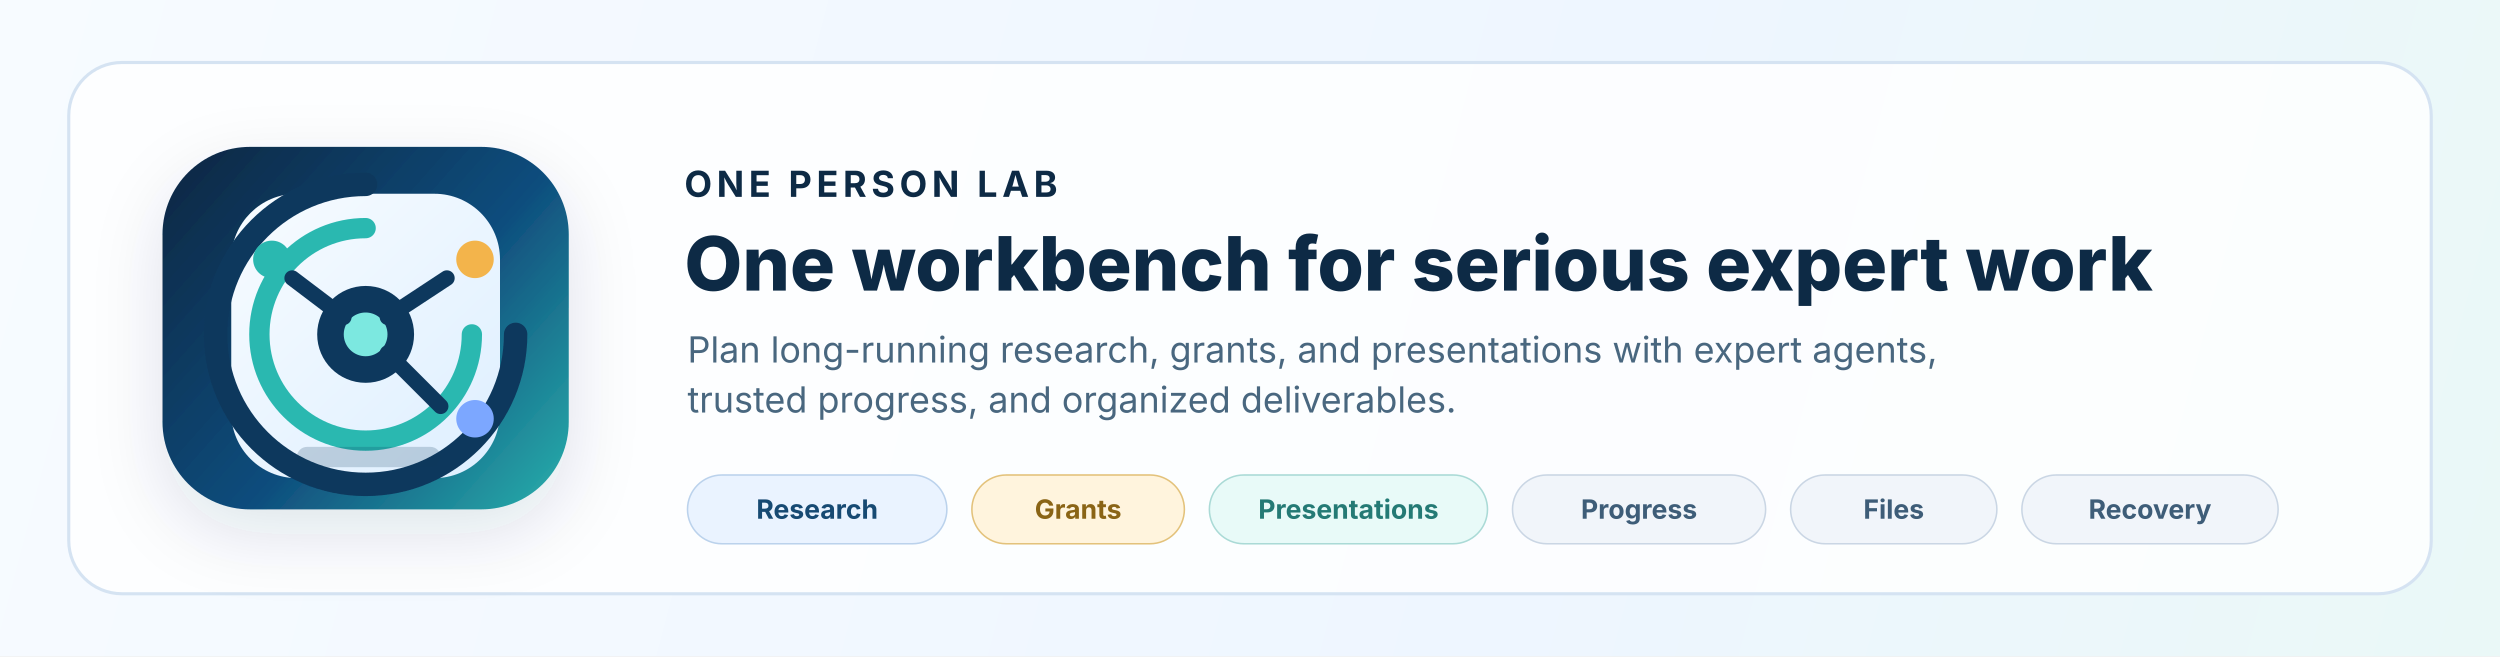
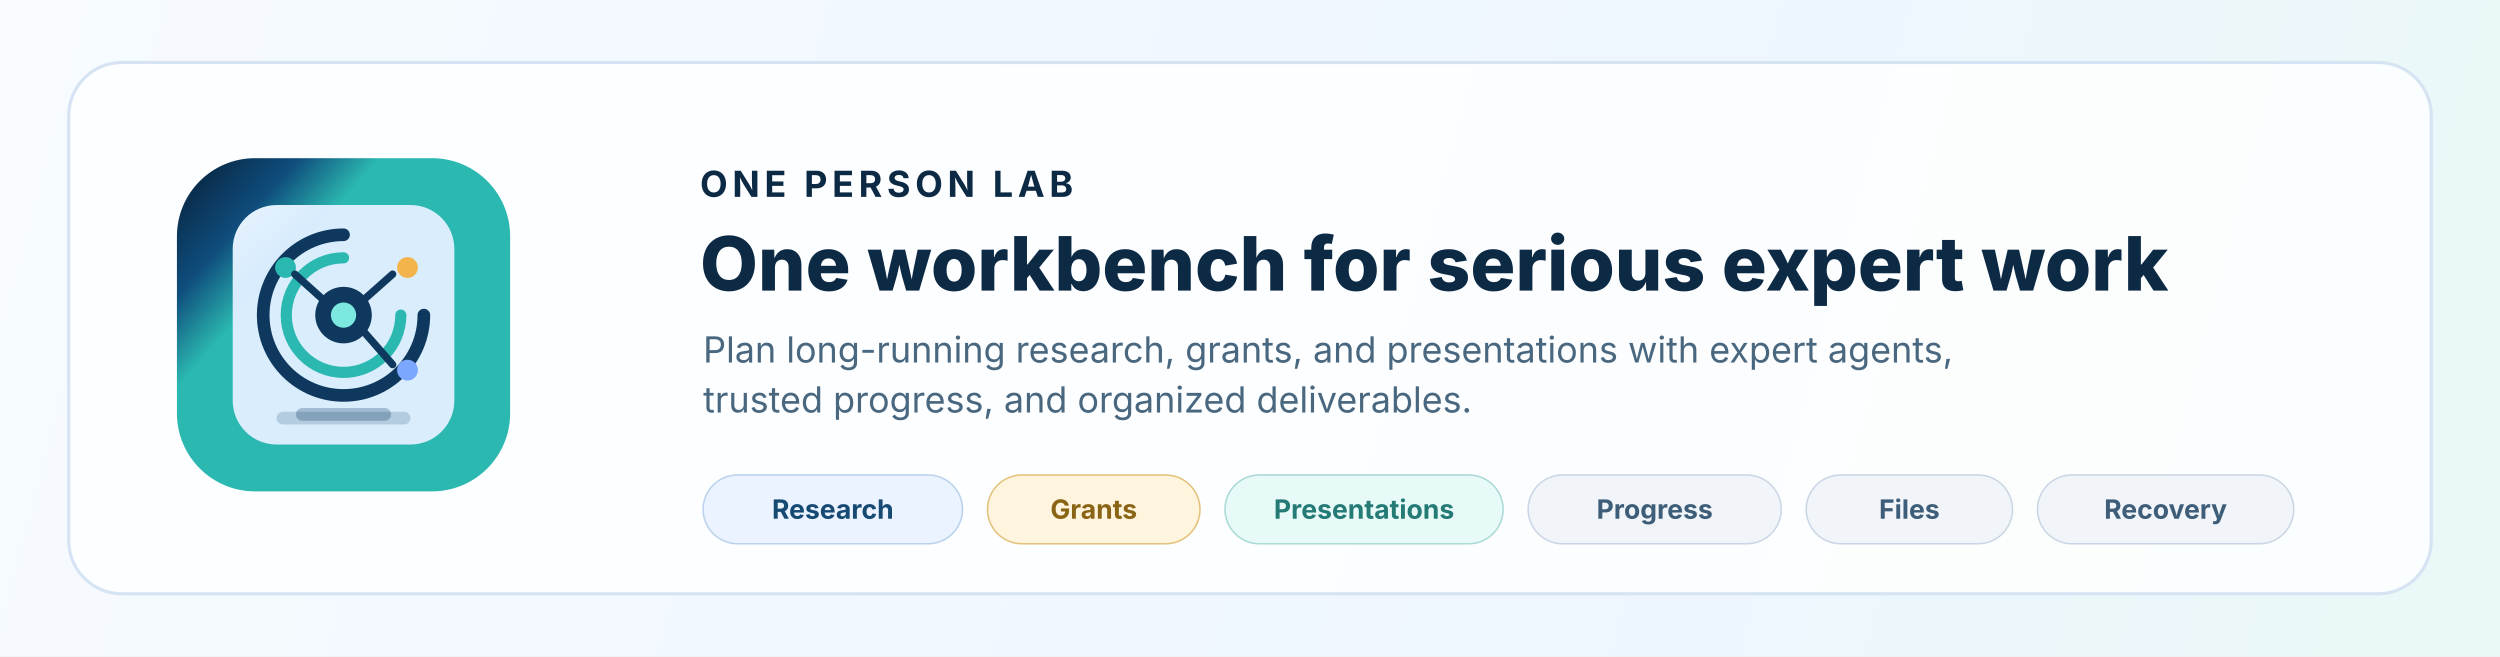
<svg xmlns="http://www.w3.org/2000/svg" width="1600" height="420" viewBox="0 0 1600 420" fill="none" role="img" aria-label="One Person Lab banner">
  <defs>
    <linearGradient id="banner-bg" x1="0" y1="0" x2="1600" y2="420" gradientUnits="userSpaceOnUse">
      <stop offset="0" stop-color="#F7FBFF" />
      <stop offset="0.62" stop-color="#EEF6FF" />
      <stop offset="1" stop-color="#EAF8F7" />
    </linearGradient>
    <linearGradient id="icon-bg" x1="92" y1="86" x2="372" y2="334" gradientUnits="userSpaceOnUse">
      <stop offset="0" stop-color="#08233D" />
      <stop offset="0.56" stop-color="#0F4D7D" />
      <stop offset="1" stop-color="#2BB8B0" />
    </linearGradient>
    <linearGradient id="icon-card" x1="142" y1="122" x2="326" y2="318" gradientUnits="userSpaceOnUse">
      <stop offset="0" stop-color="#F8FCFF" />
      <stop offset="1" stop-color="#DCEEFF" />
    </linearGradient>
    <filter id="soft-shadow" x="-40" y="-40" width="1680" height="500" filterUnits="userSpaceOnUse" color-interpolation-filters="sRGB">
      <feDropShadow dx="0" dy="16" stdDeviation="22" flood-color="#173A5D" flood-opacity="0.12" />
    </filter>
  </defs>
  <rect width="1600" height="420" fill="url(#banner-bg)" />
  <rect x="44" y="40" width="1512" height="340" rx="34" fill="#FFFFFF" fill-opacity="0.82" stroke="#D5E3F2" stroke-width="2" />
-   <g filter="url(#soft-shadow)">
-     <rect x="104" y="94" width="260" height="232" rx="56" fill="url(#icon-bg)" />
-     <rect x="148" y="124" width="172" height="182" rx="42" fill="url(#icon-card)" />
-     <path d="M234 142C180.981 142 138 184.981 138 238C138 291.019 180.981 334 234 334C287.019 334 330 291.019 330 238" transform="translate(0 -24)" stroke="#0E385D" stroke-width="15" stroke-linecap="round" />
-     <path d="M234 170C196.445 170 166 200.445 166 238C166 275.555 196.445 306 234 306C271.555 306 302 275.555 302 238" transform="translate(0 -24)" stroke="#2BB8B0" stroke-width="13" stroke-linecap="round" />
-     <circle cx="234" cy="214" r="31" fill="#0E385D" />
-     <circle cx="234" cy="214" r="14" fill="#7CE8E0" />
-     <circle cx="174" cy="166" r="12" fill="#2BB8B0" />
-     <circle cx="304" cy="166" r="12" fill="#F3B44B" />
-     <circle cx="304" cy="268" r="12" fill="#7CA7FF" />
-     <path d="M187 178L220 203" stroke="#0E385D" stroke-width="10" stroke-linecap="round" />
-     <path d="M286 178L248 203" stroke="#0E385D" stroke-width="10" stroke-linecap="round" />
-     <path d="M282 260L248 226" stroke="#0E385D" stroke-width="10" stroke-linecap="round" />
-     <rect x="190" y="286" width="92" height="13" rx="6.5" fill="#0E385D" fill-opacity="0.20" />
+   <g transform="translate(98 86) scale(0.238)">
+     <rect x="64" y="64" width="896" height="896" rx="210" fill="url(#icon-bg)" />
+     <rect x="214" y="190" width="596" height="644" rx="118" fill="url(#icon-card)" fill-opacity="0.98" />
+     <path d="M512 270C392.706 270 296 366.706 296 486C296 605.294 392.706 702 512 702C631.294 702 728 605.294 728 486" stroke="#0E385D" stroke-width="34" stroke-linecap="round" />
+     <path d="M512 332C426.948 332 358 400.948 358 486C358 571.052 426.948 640 512 640C597.052 640 666 571.052 666 486" stroke="#2BB8B0" stroke-width="30" stroke-linecap="round" />
+     <circle cx="512" cy="486" r="76" fill="#0E385D" />
+     <circle cx="512" cy="486" r="34" fill="#7CE8E0" />
+     <rect x="332" y="746" width="360" height="34" rx="17" fill="#0E385D" fill-opacity="0.18" />
+     <rect x="384" y="736" width="256" height="34" rx="17" fill="#0E385D" fill-opacity="0.28" />
+     <circle cx="356" cy="358" r="28" fill="#2BB8B0" />
+     <circle cx="684" cy="358" r="28" fill="#F3B44B" />
+     <circle cx="684" cy="634" r="28" fill="#7CA7FF" />
+     <path d="M381 376L459 446" stroke="#0E385D" stroke-width="20" stroke-linecap="round" />
+     <path d="M644 376L565 446" stroke="#0E385D" stroke-width="20" stroke-linecap="round" />
+     <path d="M644 619L566 530" stroke="#0E385D" stroke-width="20" stroke-linecap="round" />
  </g>
-   <text x="438" y="126" fill="#0D2A45" font-family="Inter, Avenir Next, Helvetica, Arial, sans-serif" font-size="23" font-weight="700" letter-spacing="3">ONE PERSON LAB</text>
-   <text x="438" y="186" fill="#0D2A45" font-family="Inter, Avenir Next, Helvetica, Arial, sans-serif" font-size="48" font-weight="800">One workbench for serious expert work</text>
-   <text x="440" y="232" fill="#49677F" font-family="Inter, Avenir Next, Helvetica, Arial, sans-serif" font-size="23">Plan long-running research, grants, and presentations with expert agents,</text>
-   <text x="440" y="264" fill="#49677F" font-family="Inter, Avenir Next, Helvetica, Arial, sans-serif" font-size="23">trusted progress, and organized deliverables.</text>
+   <text x="448" y="126" fill="#0D2A45" font-family="Inter, Avenir Next, Helvetica, Arial, sans-serif" font-size="23" font-weight="700" letter-spacing="3">ONE PERSON LAB</text>
+   <text x="448" y="186" fill="#0D2A45" font-family="Inter, Avenir Next, Helvetica, Arial, sans-serif" font-size="48" font-weight="800">One workbench for serious expert work</text>
+   <text x="450" y="232" fill="#49677F" font-family="Inter, Avenir Next, Helvetica, Arial, sans-serif" font-size="23">Plan long-running research, grants, and presentations with expert agents,</text>
+   <text x="450" y="264" fill="#49677F" font-family="Inter, Avenir Next, Helvetica, Arial, sans-serif" font-size="23">trusted progress, and organized deliverables.</text>
  <g font-family="Inter, Avenir Next, Helvetica, Arial, sans-serif" font-size="17" font-weight="700">
-     <rect x="440" y="304" width="166" height="44" rx="22" fill="#EAF3FF" stroke="#BBD2EC" />
-     <text x="523" y="332" text-anchor="middle" fill="#174A73">Research</text>
-     <rect x="622" y="304" width="136" height="44" rx="22" fill="#FFF4DD" stroke="#E3C27B" />
-     <text x="690" y="332" text-anchor="middle" fill="#8A6415">Grants</text>
-     <rect x="774" y="304" width="178" height="44" rx="22" fill="#E8FAF8" stroke="#AADAD6" />
-     <text x="863" y="332" text-anchor="middle" fill="#247A75">Presentations</text>
-     <rect x="968" y="304" width="162" height="44" rx="22" fill="#F1F5FA" stroke="#CAD6E4" />
-     <text x="1049" y="332" text-anchor="middle" fill="#3E5D78">Progress</text>
-     <rect x="1146" y="304" width="132" height="44" rx="22" fill="#F1F5FA" stroke="#CAD6E4" />
-     <text x="1212" y="332" text-anchor="middle" fill="#3E5D78">Files</text>
-     <rect x="1294" y="304" width="164" height="44" rx="22" fill="#F1F5FA" stroke="#CAD6E4" />
-     <text x="1376" y="332" text-anchor="middle" fill="#3E5D78">Recovery</text>
+     <rect x="450" y="304" width="166" height="44" rx="22" fill="#EAF3FF" stroke="#BBD2EC" />
+     <text x="533" y="332" text-anchor="middle" fill="#174A73">Research</text>
+     <rect x="632" y="304" width="136" height="44" rx="22" fill="#FFF4DD" stroke="#E3C27B" />
+     <text x="700" y="332" text-anchor="middle" fill="#8A6415">Grants</text>
+     <rect x="784" y="304" width="178" height="44" rx="22" fill="#E8FAF8" stroke="#AADAD6" />
+     <text x="873" y="332" text-anchor="middle" fill="#247A75">Presentations</text>
+     <rect x="978" y="304" width="162" height="44" rx="22" fill="#F1F5FA" stroke="#CAD6E4" />
+     <text x="1059" y="332" text-anchor="middle" fill="#3E5D78">Progress</text>
+     <rect x="1156" y="304" width="132" height="44" rx="22" fill="#F1F5FA" stroke="#CAD6E4" />
+     <text x="1222" y="332" text-anchor="middle" fill="#3E5D78">Files</text>
+     <rect x="1304" y="304" width="164" height="44" rx="22" fill="#F1F5FA" stroke="#CAD6E4" />
+     <text x="1386" y="332" text-anchor="middle" fill="#3E5D78">Recovery</text>
  </g>
</svg>
